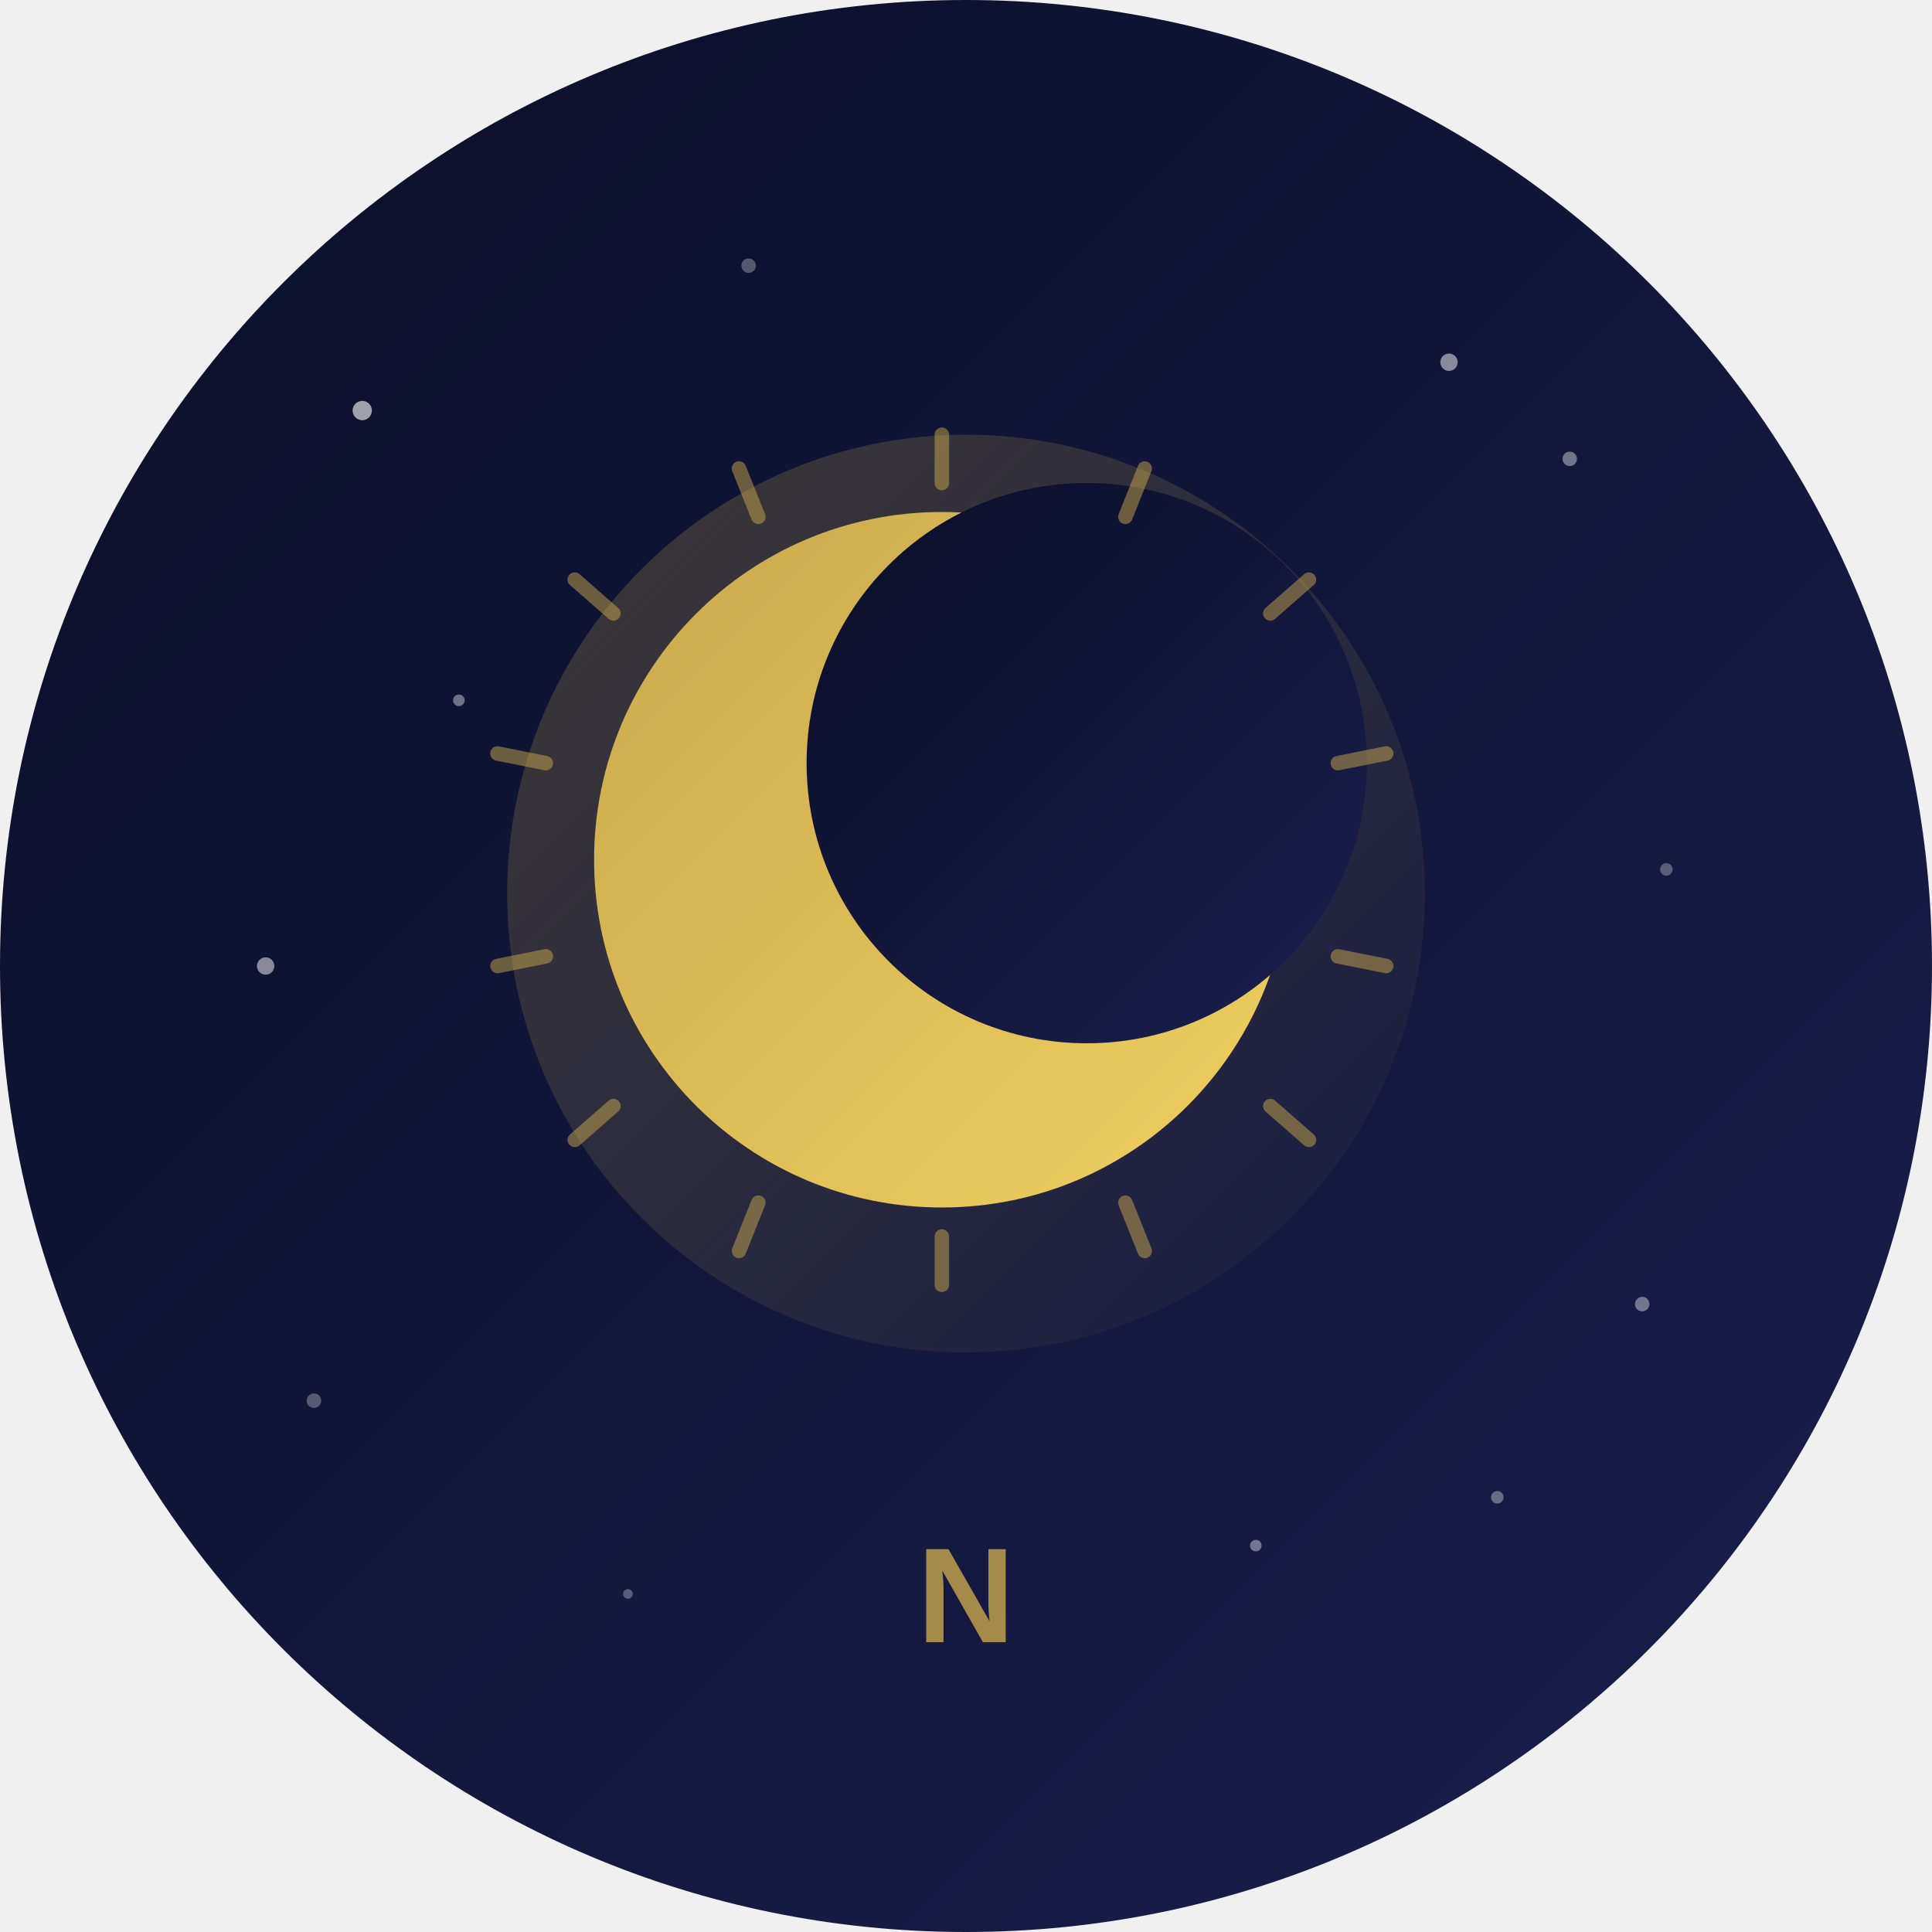
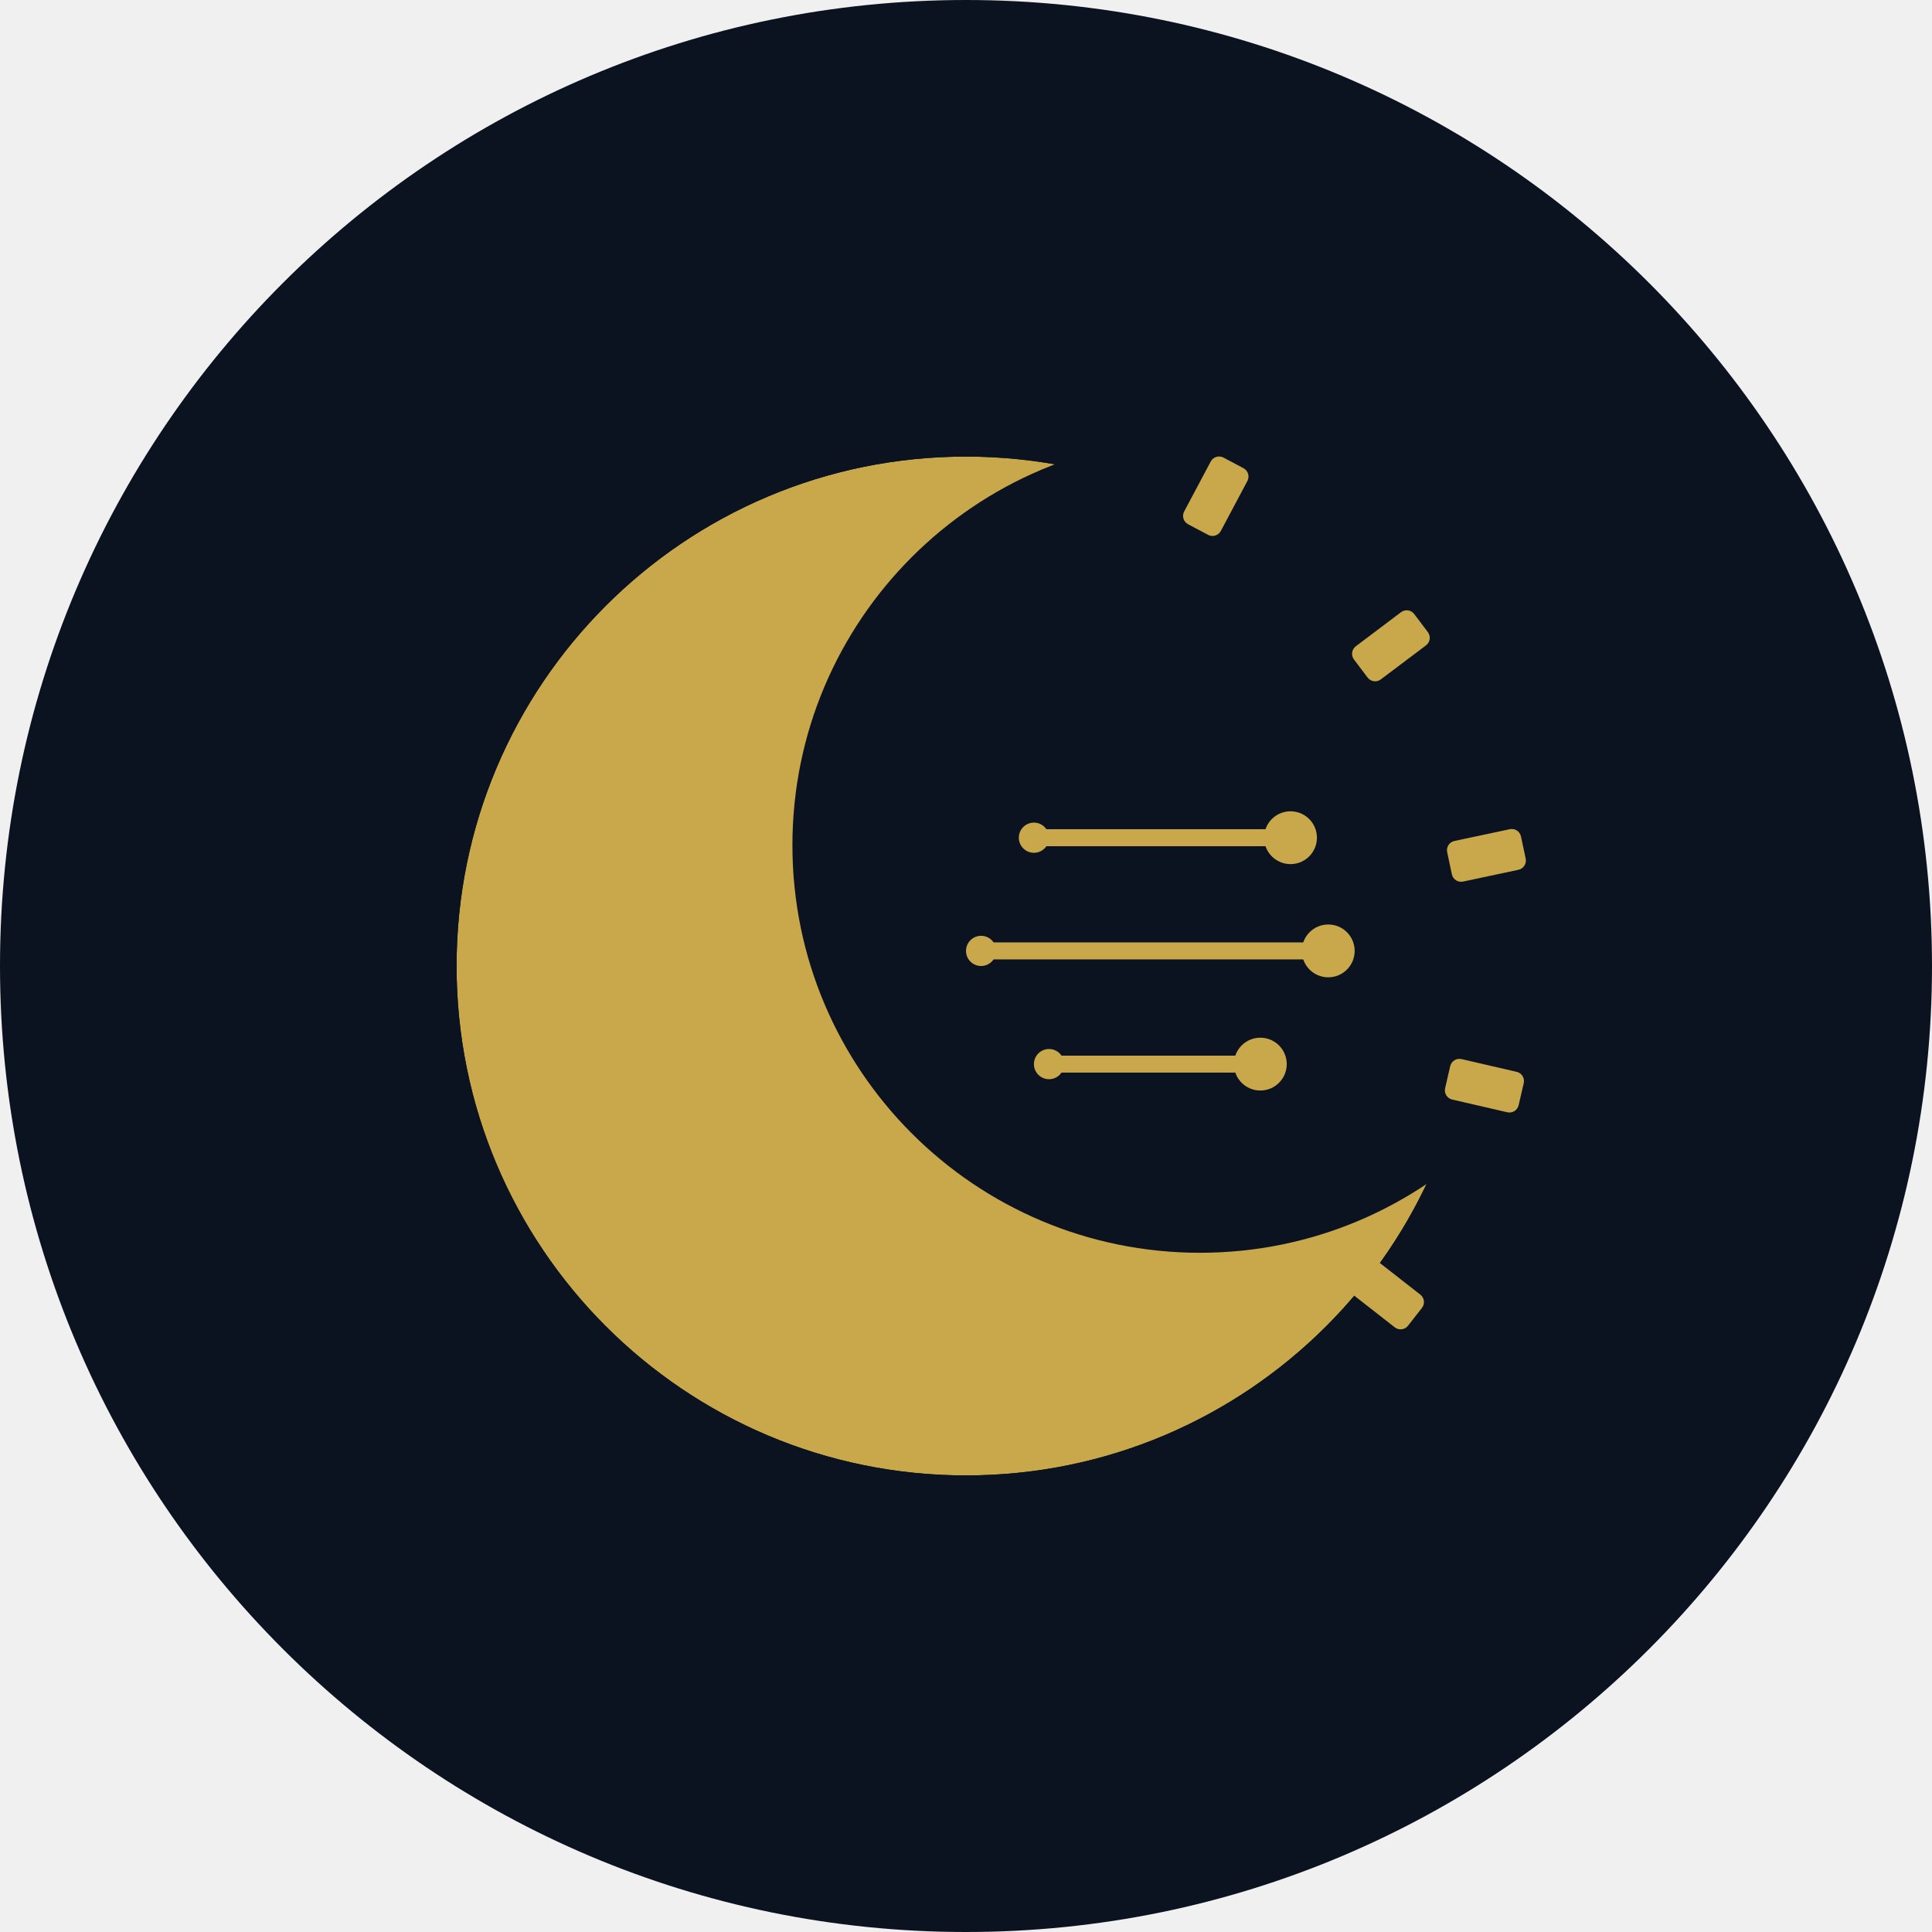
- <svg xmlns="http://www.w3.org/2000/svg" viewBox="0 0 400 400" width="400" height="400">
-   <defs>
-     <linearGradient id="bgGrad" x1="0%" y1="0%" x2="100%" y2="100%">
-       <stop offset="0%" style="stop-color:#0a0e27;stop-opacity:1" />
-       <stop offset="100%" style="stop-color:#1a1f4e;stop-opacity:1" />
-     </linearGradient>
-     <linearGradient id="moonGrad" x1="0%" y1="0%" x2="100%" y2="100%">
-       <stop offset="0%" style="stop-color:#c9a84c;stop-opacity:1" />
-       <stop offset="100%" style="stop-color:#f0d060;stop-opacity:1" />
-     </linearGradient>
-     <linearGradient id="glowGrad" x1="0%" y1="0%" x2="100%" y2="100%">
-       <stop offset="0%" style="stop-color:#c9a84c;stop-opacity:0.25" />
-       <stop offset="100%" style="stop-color:#f0d060;stop-opacity:0" />
-     </linearGradient>
-   </defs>
-   <circle cx="200" cy="200" r="200" fill="url(#bgGrad)" />
-   <circle cx="75" cy="85" r="2" fill="#ffffff" opacity="0.6" />
-   <circle cx="325" cy="95" r="1.5" fill="#ffffff" opacity="0.4" />
-   <circle cx="55" cy="200" r="1.8" fill="#ffffff" opacity="0.5" />
-   <circle cx="345" cy="180" r="1.3" fill="#ffffff" opacity="0.3" />
-   <circle cx="95" cy="145" r="1.2" fill="#ffffff" opacity="0.4" />
-   <circle cx="300" cy="75" r="1.8" fill="#ffffff" opacity="0.5" />
-   <circle cx="155" cy="55" r="1.5" fill="#ffffff" opacity="0.3" />
-   <circle cx="260" cy="320" r="1.2" fill="#ffffff" opacity="0.4" />
-   <circle cx="65" cy="290" r="1.5" fill="#ffffff" opacity="0.3" />
-   <circle cx="340" cy="270" r="1.5" fill="#ffffff" opacity="0.4" />
-   <circle cx="130" cy="330" r="1" fill="#ffffff" opacity="0.3" />
-   <circle cx="310" cy="310" r="1.3" fill="#ffffff" opacity="0.35" />
-   <circle cx="200" cy="185" r="95" fill="url(#glowGrad)" />
-   <circle cx="195" cy="178" r="72" fill="url(#moonGrad)" />
-   <circle cx="225" cy="158" r="58" fill="url(#bgGrad)" />
-   <g fill="none" stroke="#c9a84c" stroke-width="3" opacity="0.5" stroke-linecap="round">
-     <line x1="195" y1="90" x2="195" y2="100" />
-     <line x1="237" y1="97" x2="233" y2="107" />
-     <line x1="271" y1="120" x2="263" y2="127" />
-     <line x1="287" y1="156" x2="277" y2="158" />
-     <line x1="287" y1="200" x2="277" y2="198" />
-     <line x1="271" y1="236" x2="263" y2="229" />
-     <line x1="237" y1="259" x2="233" y2="249" />
-     <line x1="195" y1="266" x2="195" y2="256" />
-     <line x1="153" y1="259" x2="157" y2="249" />
-     <line x1="119" y1="236" x2="127" y2="229" />
-     <line x1="103" y1="200" x2="113" y2="198" />
-     <line x1="103" y1="156" x2="113" y2="158" />
-     <line x1="119" y1="120" x2="127" y2="127" />
-     <line x1="153" y1="97" x2="157" y2="107" />
+ <svg xmlns="http://www.w3.org/2000/svg" viewBox="0 0 512 512">
+   <circle cx="256" cy="256" r="256" fill="#0b1320" />
+   <g transform="translate(256, 256)">
+     <mask id="m">
+       <rect x="-200" y="-200" width="400" height="400" fill="black" />
+       <circle cx="0" cy="0" r="135" fill="white" />
+       <circle cx="62" cy="-32" r="108" fill="black" />
+     </mask>
+     <circle cx="0" cy="0" r="135" fill="#c9a84c" mask="url(#m)" />
+     <g fill="#c9a84c">
+       <rect x="0" y="-5.5" width="20" height="11" rx="2.5" transform="rotate(-62, 0, 0) translate(131, 0)" />
+       <rect x="0" y="-5.5" width="20" height="11" rx="2.5" transform="rotate(-37, 0, 0) translate(131, 0)" />
+       <rect x="0" y="-5.5" width="20" height="11" rx="2.5" transform="rotate(-12, 0, 0) translate(131, 0)" />
+       <rect x="0" y="-5.5" width="20" height="11" rx="2.5" transform="rotate(13, 0, 0) translate(131, 0)" />
+       <rect x="0" y="-5.5" width="20" height="11" rx="2.5" transform="rotate(38, 0, 0) translate(131, 0)" />
+     </g>
+     <g>
+       <line x1="18" y1="-34" x2="86" y2="-34" stroke="#c9a84c" stroke-width="4.5" stroke-linecap="round" />
+       <circle cx="86" cy="-34" r="7" fill="#c9a84c" />
+       <circle cx="18" cy="-34" r="4" fill="#c9a84c" />
+       <line x1="4" y1="-4" x2="96" y2="-4" stroke="#c9a84c" stroke-width="4.5" stroke-linecap="round" />
+       <circle cx="96" cy="-4" r="7" fill="#c9a84c" />
+       <circle cx="4" cy="-4" r="4" fill="#c9a84c" />
+       <line x1="22" y1="26" x2="78" y2="26" stroke="#c9a84c" stroke-width="4.5" stroke-linecap="round" />
+       <circle cx="78" cy="26" r="7" fill="#c9a84c" />
+       <circle cx="22" cy="26" r="4" fill="#c9a84c" />
+     </g>
  </g>
-   <text x="200" y="340" font-family="Arial,Helvetica,sans-serif" font-size="28" font-weight="bold" fill="#c9a84c" text-anchor="middle" opacity="0.8">N</text>
</svg>
